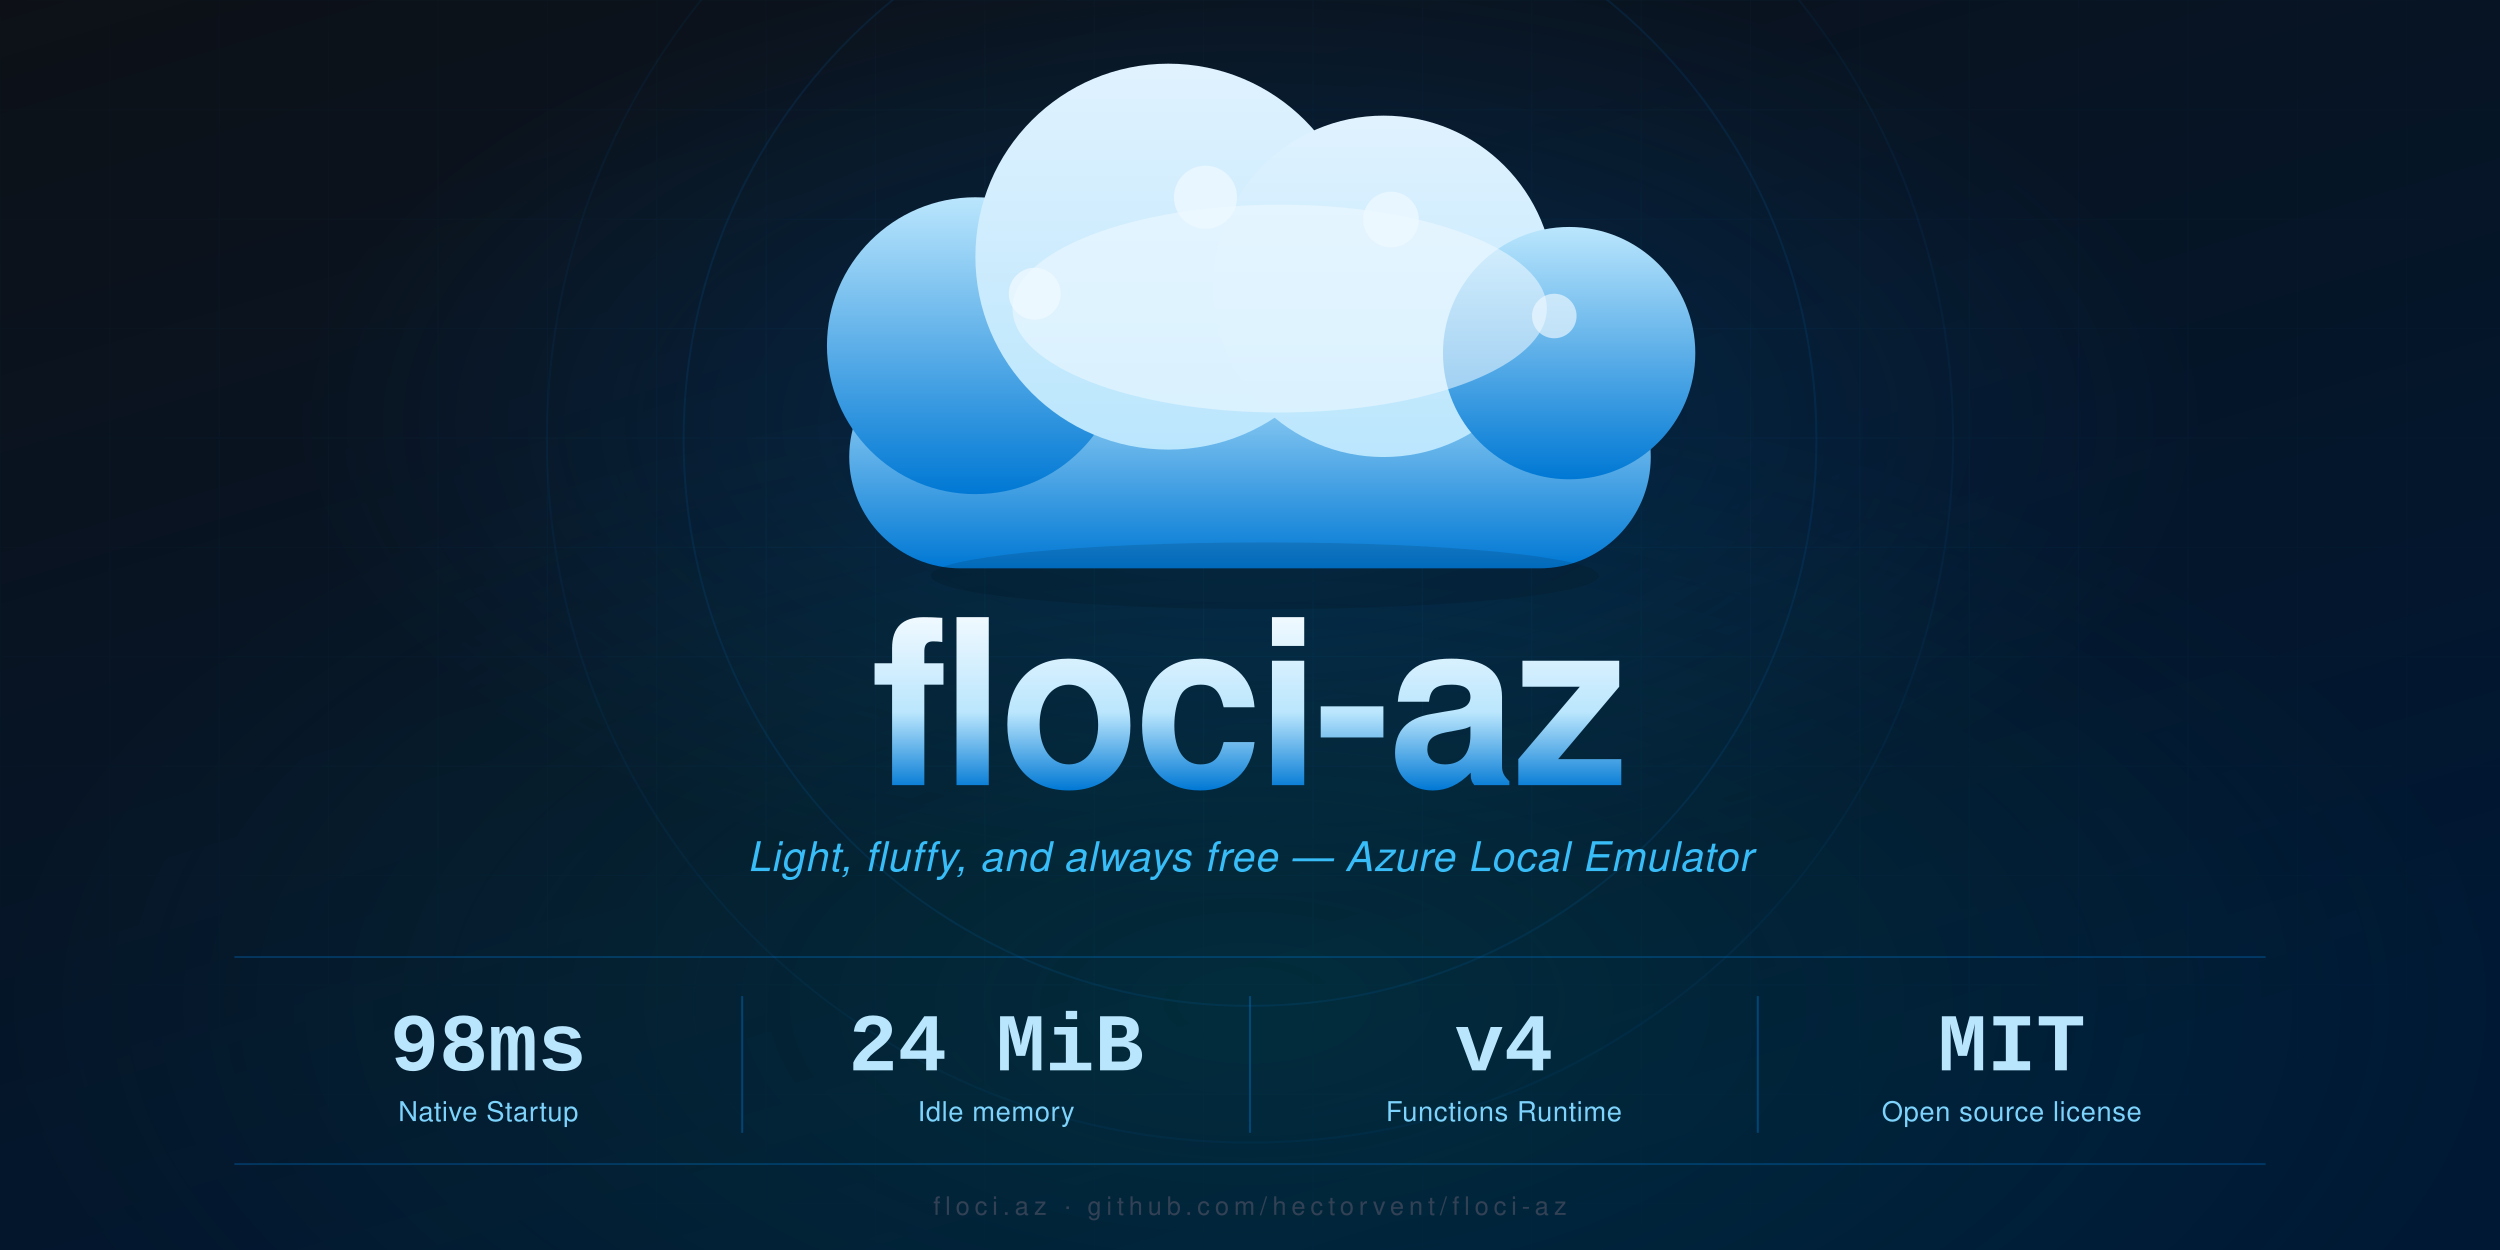
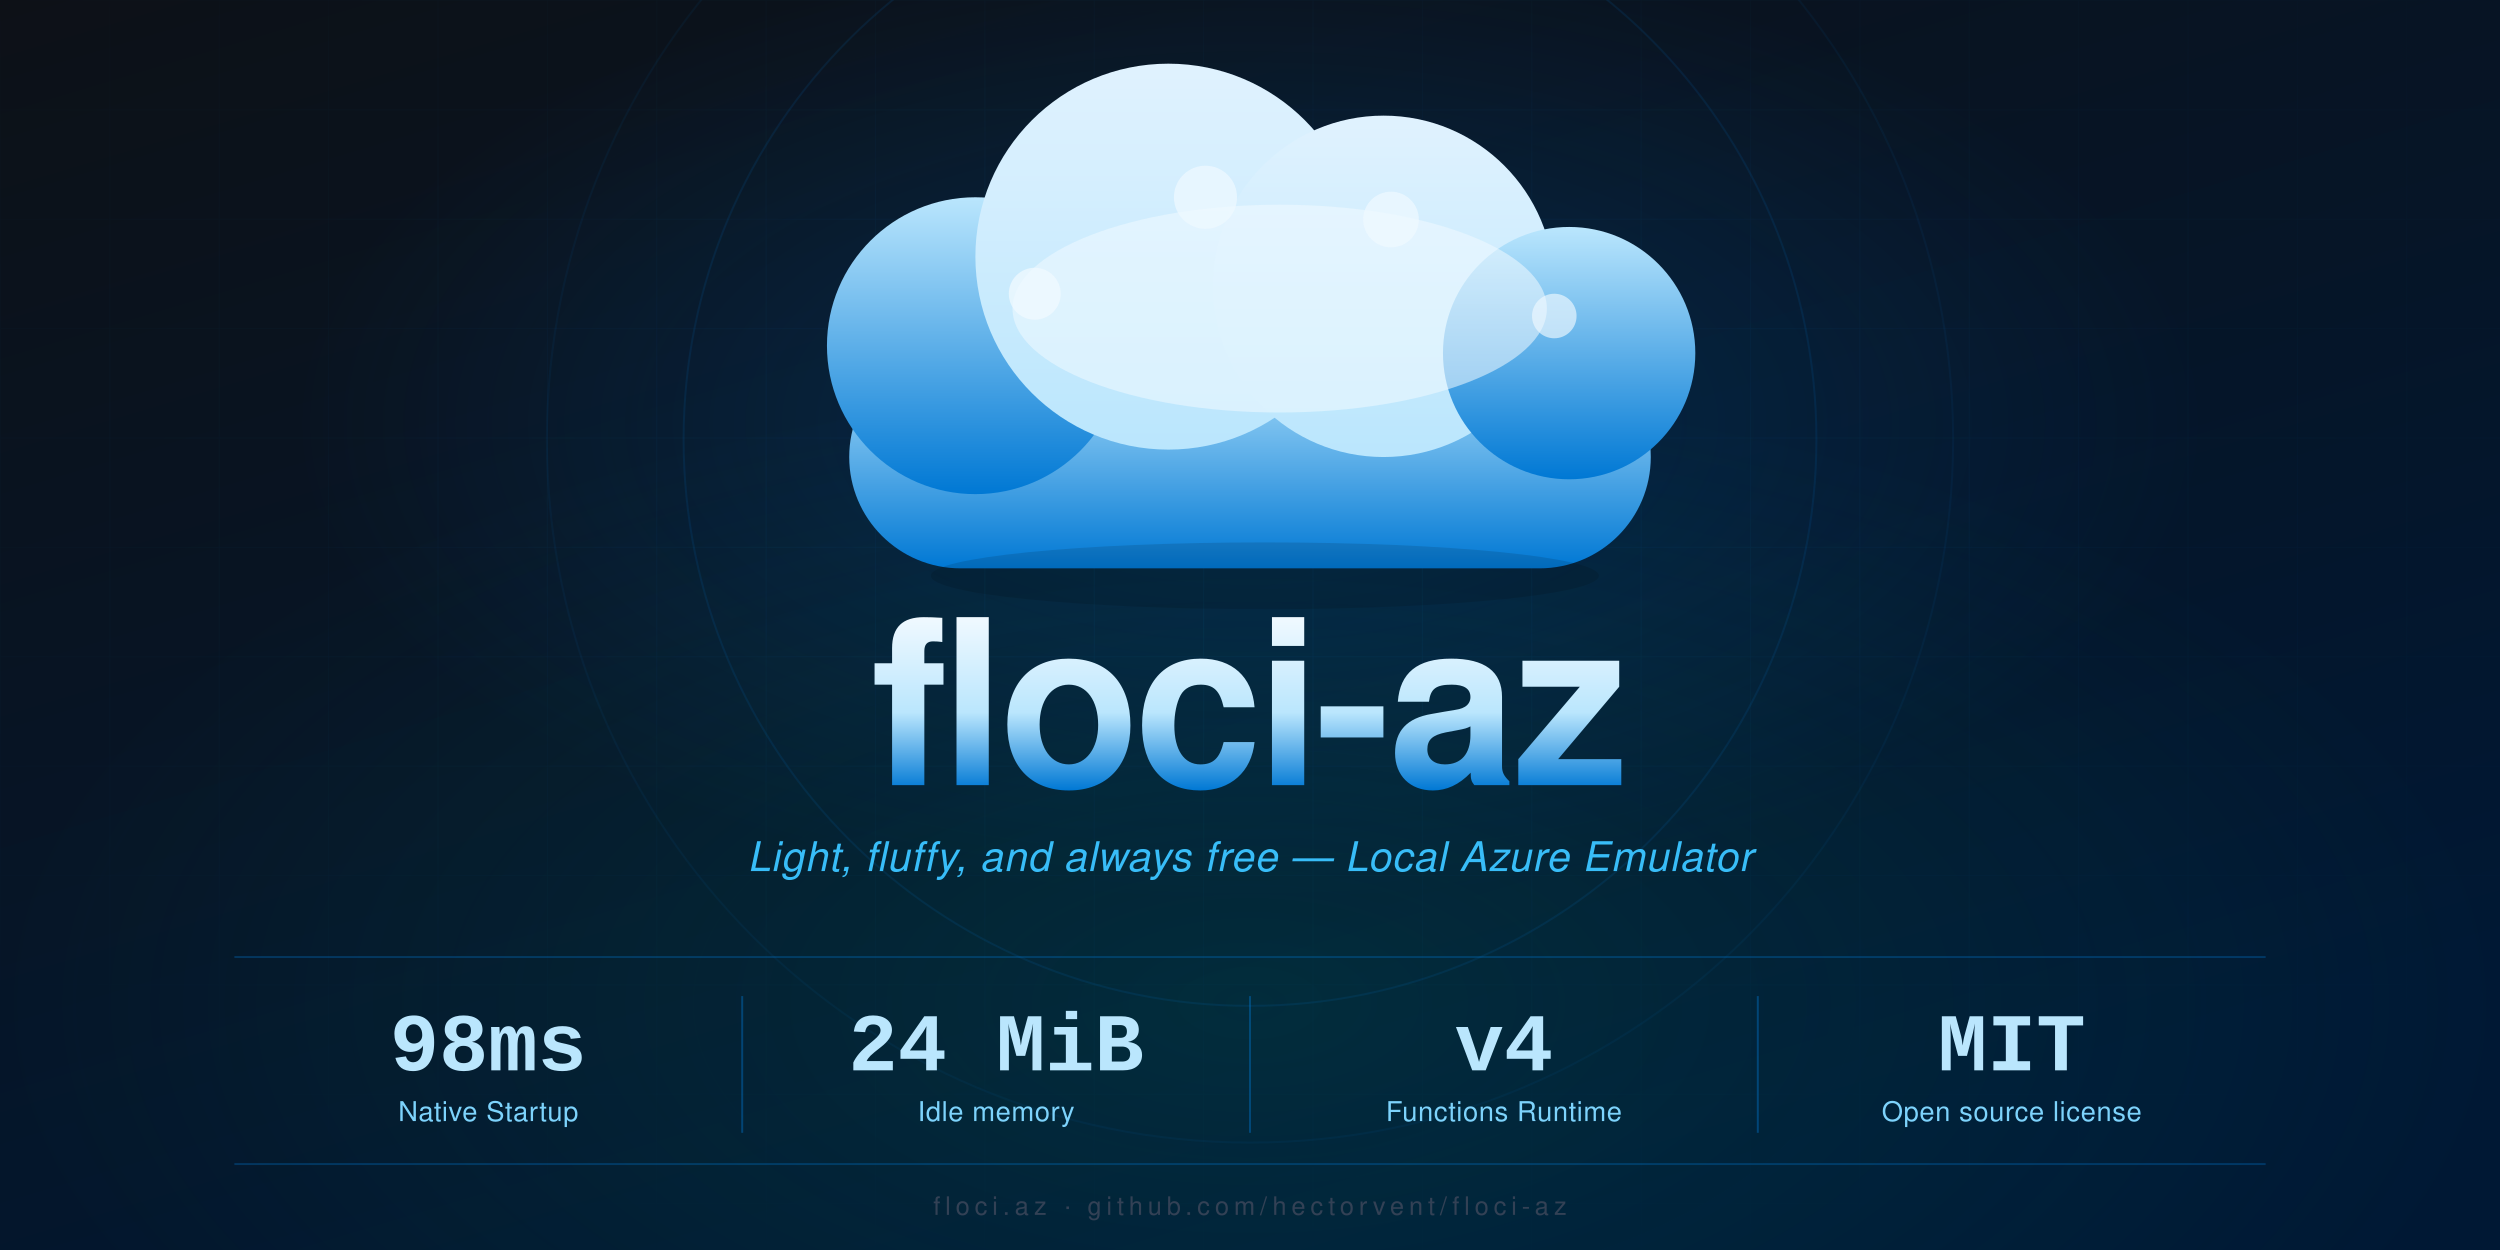
<svg xmlns="http://www.w3.org/2000/svg" width="1280" height="640" viewBox="0 0 1280 640">
  <defs>
    <linearGradient id="bg" x1="0" y1="0" x2="0.6" y2="1">
      <stop offset="0%" stop-color="#0d1117" />
      <stop offset="100%" stop-color="#001834" />
    </linearGradient>
    <radialGradient id="glow-blue" cx="50%" cy="34%" r="38%">
      <stop offset="0%" stop-color="#0078d4" stop-opacity="0.22" />
      <stop offset="100%" stop-color="#0078d4" stop-opacity="0" />
    </radialGradient>
    <radialGradient id="glow-teal" cx="50%" cy="80%" r="50%">
      <stop offset="0%" stop-color="#008272" stop-opacity="0.2" />
      <stop offset="100%" stop-color="#008272" stop-opacity="0" />
    </radialGradient>
    <linearGradient id="pm" x1="0" y1="0" x2="0" y2="1">
      <stop offset="0%" stop-color="#e0f2fe" />
      <stop offset="100%" stop-color="#bae6fd" />
    </linearGradient>
    <linearGradient id="ps" x1="0" y1="0" x2="0" y2="1">
      <stop offset="0%" stop-color="#bae6fd" />
      <stop offset="100%" stop-color="#0078d4" />
    </linearGradient>
    <linearGradient id="wm" x1="0" y1="0" x2="0" y2="1">
      <stop offset="0%" stop-color="#f0f9ff" />
      <stop offset="55%" stop-color="#bae6fd" />
      <stop offset="100%" stop-color="#0078d4" />
    </linearGradient>
    <pattern id="grid" width="56" height="56" patternUnits="userSpaceOnUse">
      <path d="M 56 0 L 0 0 0 56" fill="none" stroke="#0078d4" stroke-width="0.5" opacity="0.15" />
    </pattern>
    <radialGradient id="gmask-g" cx="50%" cy="40%" r="65%">
      <stop offset="0%" stop-color="white" stop-opacity="0.9" />
      <stop offset="100%" stop-color="white" stop-opacity="0" />
    </radialGradient>
    <mask id="gmask">
      <rect width="1280" height="640" fill="url(#gmask-g)" />
    </mask>
  </defs>
  <rect width="1280" height="640" fill="url(#bg)" />
  <rect width="1280" height="640" fill="url(#grid)" mask="url(#gmask)" />
  <rect width="1280" height="640" fill="url(#glow-blue)" />
  <rect width="1280" height="640" fill="url(#glow-teal)" />
  <circle cx="640" cy="225" r="290" fill="none" stroke="#0078d4" stroke-width="1" opacity="0.12" />
  <circle cx="640" cy="225" r="360" fill="none" stroke="#0078d4" stroke-width="1" opacity="0.07" />
  <g transform="translate(640,215) scale(1.9)">
    <rect x="-108" y="-20" width="216" height="60" rx="30" fill="url(#ps)" />
    <circle cx="-74" cy="-20" r="40" fill="url(#ps)" />
    <circle cx="-22" cy="-44" r="52" fill="url(#pm)" />
    <circle cx="36" cy="-36" r="46" fill="url(#pm)" />
    <circle cx="86" cy="-18" r="34" fill="url(#ps)" />
    <ellipse cx="8" cy="-30" rx="72" ry="28" fill="#f0f9ff" opacity="0.55" />
    <circle cx="-58" cy="-34" r="7" fill="#f0f9ff" opacity="0.75" />
    <circle cx="-12" cy="-60" r="8.5" fill="#f0f9ff" opacity="0.70" />
    <circle cx="38" cy="-54" r="7.5" fill="#f0f9ff" opacity="0.70" />
    <circle cx="82" cy="-28" r="6" fill="#f0f9ff" opacity="0.65" />
    <ellipse cx="4" cy="42" rx="90" ry="9" fill="#000" opacity="0.12" />
  </g>
  <text x="640" y="402" font-family="'Segoe UI', Helvetica, Arial, sans-serif" font-size="118" font-weight="800" fill="url(#wm)" text-anchor="middle" letter-spacing="-3">floci-az
    </text>
-   <text x="640" y="446" font-family="'Segoe UI', Helvetica, Arial, sans-serif" font-size="21" font-weight="300" font-style="italic" fill="#38bdf8" text-anchor="middle" letter-spacing="0.5">Light, fluffy, and always free — Azure Local Emulator
+   <text x="640" y="446" font-family="'Segoe UI', Helvetica, Arial, sans-serif" font-size="21" font-weight="300" font-style="italic" fill="#38bdf8" text-anchor="middle" letter-spacing="0.5">Light, fluffy, and always free — Local Azure Emulator
    </text>
  <line x1="120" y1="490" x2="1160" y2="490" stroke="#0078d4" stroke-width="1" opacity="0.3" />
  <text x="250" y="548" font-family="'Courier New', Courier, monospace" font-size="42" font-weight="700" fill="#bae6fd" text-anchor="middle">98ms
    </text>
  <text x="250" y="574" font-family="'Segoe UI', Helvetica, Arial, sans-serif" font-size="14" fill="#7dd3fc" text-anchor="middle" letter-spacing="0.3">Native Startup
    </text>
  <line x1="380" y1="510" x2="380" y2="580" stroke="#0078d4" stroke-width="1" opacity="0.4" />
  <text x="510" y="548" font-family="'Courier New', Courier, monospace" font-size="42" font-weight="700" fill="#bae6fd" text-anchor="middle">24 MiB
    </text>
  <text x="510" y="574" font-family="'Segoe UI', Helvetica, Arial, sans-serif" font-size="14" fill="#7dd3fc" text-anchor="middle" letter-spacing="0.3">Idle memory
    </text>
  <line x1="640" y1="510" x2="640" y2="580" stroke="#0078d4" stroke-width="1" opacity="0.4" />
  <text x="770" y="548" font-family="'Courier New', Courier, monospace" font-size="42" font-weight="700" fill="#bae6fd" text-anchor="middle">v4
    </text>
  <text x="770" y="574" font-family="'Segoe UI', Helvetica, Arial, sans-serif" font-size="14" fill="#7dd3fc" text-anchor="middle" letter-spacing="0.3">Functions Runtime
    </text>
  <line x1="900" y1="510" x2="900" y2="580" stroke="#0078d4" stroke-width="1" opacity="0.4" />
  <text x="1030" y="548" font-family="'Courier New', Courier, monospace" font-size="42" font-weight="700" fill="#bae6fd" text-anchor="middle">MIT
    </text>
  <text x="1030" y="574" font-family="'Segoe UI', Helvetica, Arial, sans-serif" font-size="14" fill="#7dd3fc" text-anchor="middle" letter-spacing="0.3">Open source license
    </text>
  <line x1="120" y1="596" x2="1160" y2="596" stroke="#0078d4" stroke-width="1" opacity="0.3" />
  <text x="640" y="622" font-family="'Segoe UI', Helvetica, Arial, sans-serif" font-size="13" fill="#334155" text-anchor="middle" letter-spacing="2.5">floci.az · github.com/hectorvent/floci-az
    </text>
</svg>
